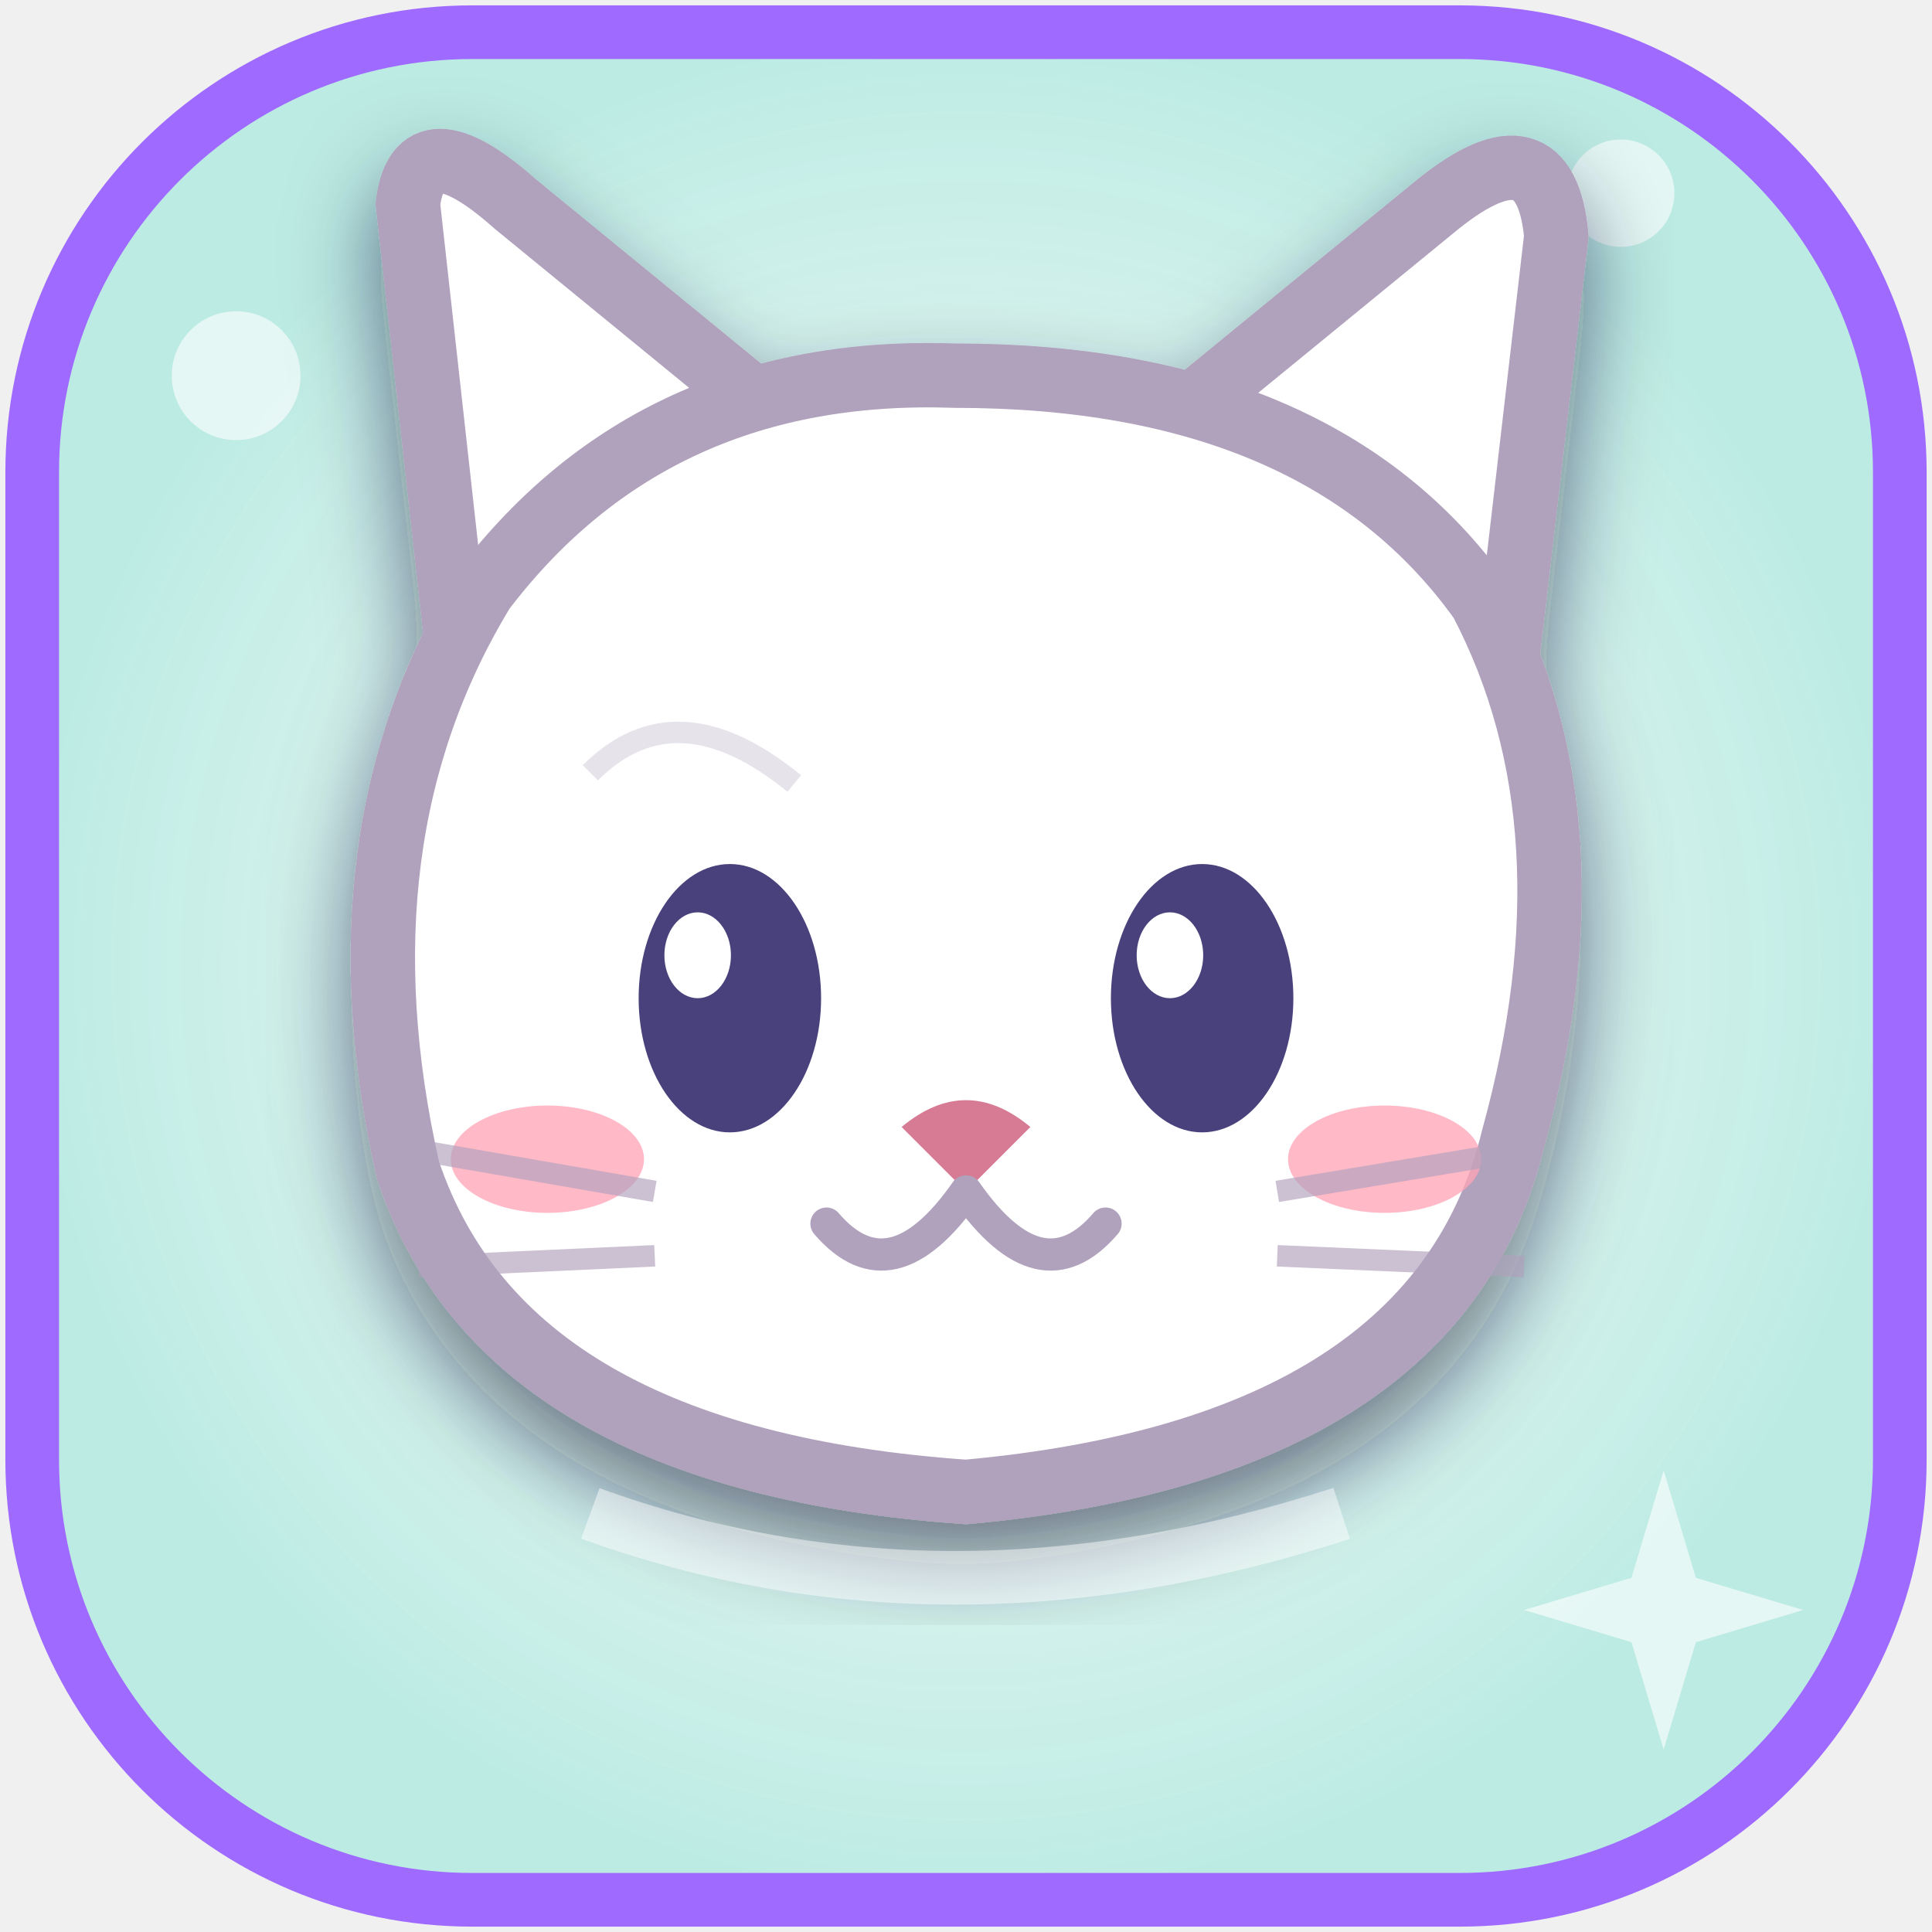
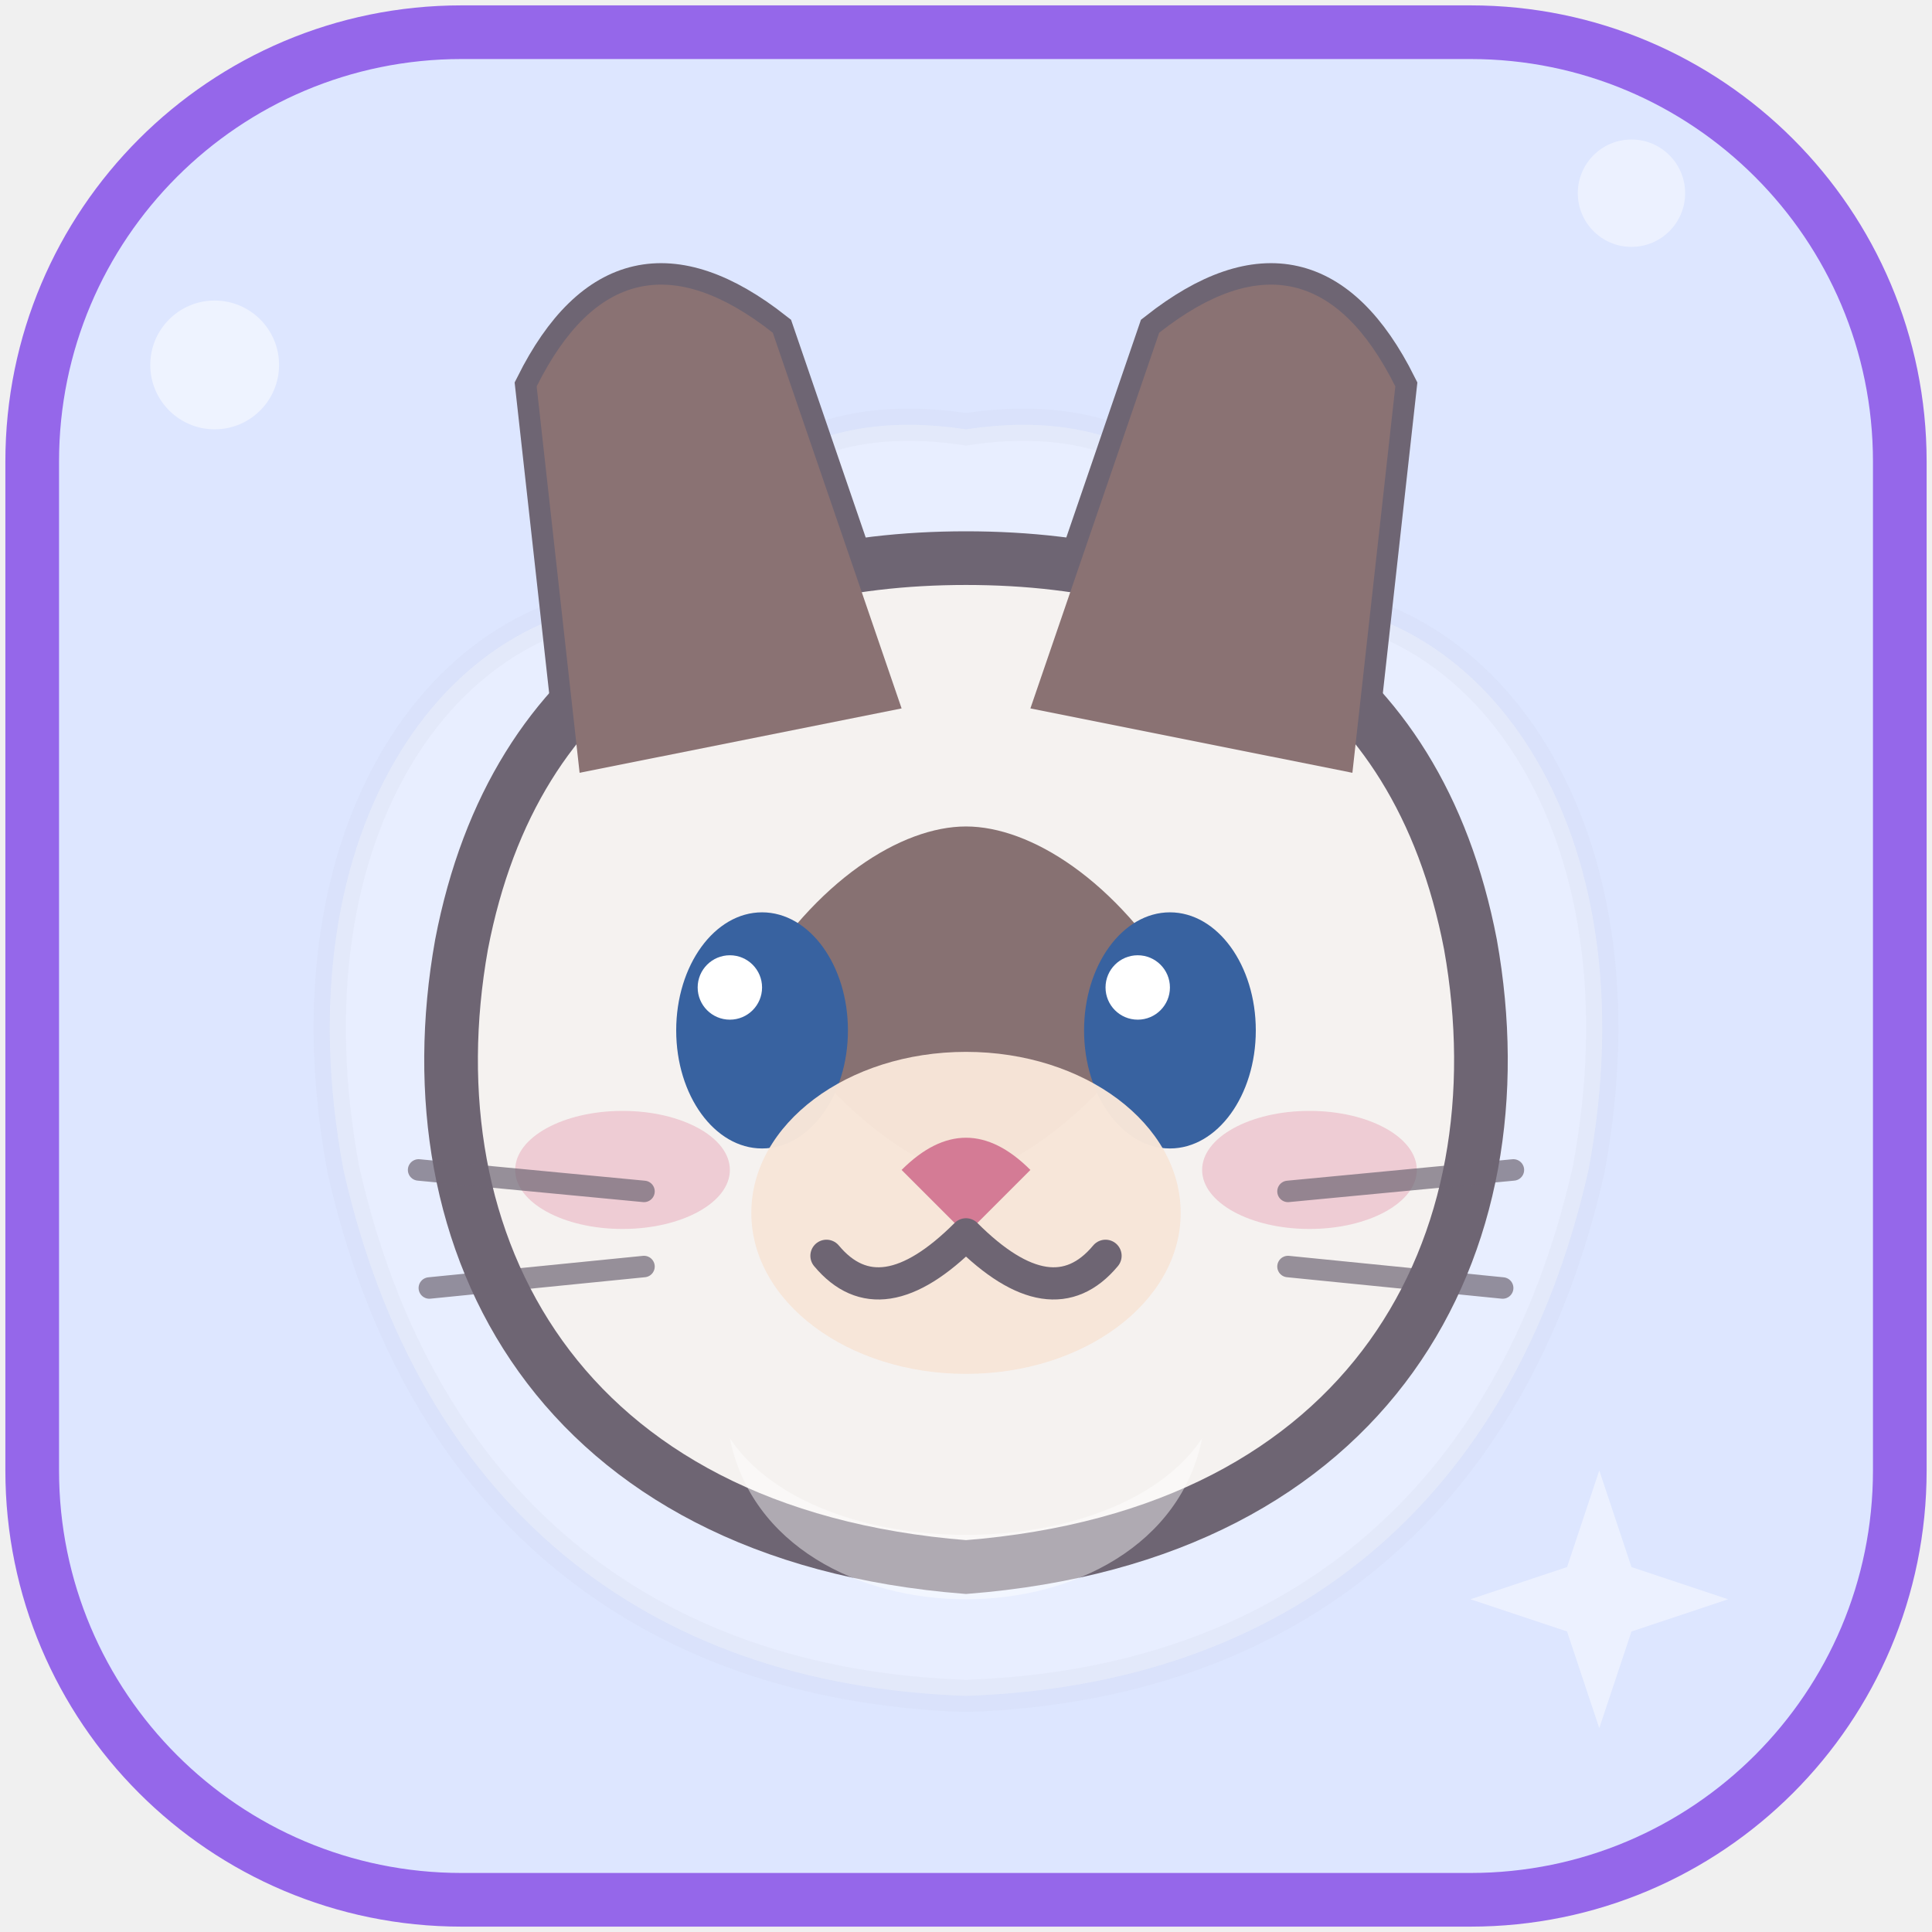
- <svg xmlns="http://www.w3.org/2000/svg" viewBox="0 0 180 180" role="img" aria-label="터키시앙고라 고양이 아바타">
-   <defs>
-     <radialGradient id="bg">
-       <stop stop-color="#fff" stop-opacity=".8" />
-       <stop offset="1" stop-color="#BCEBE3" />
-     </radialGradient>
-     <filter id="s">
-       <feDropShadow dx="0" dy="4" stdDeviation="4" flood-color="#130938" flood-opacity=".55" />
-     </filter>
-   </defs>
-   <rect x="3" y="3" width="174" height="174" rx="41" fill="url(#bg)" stroke="#9E6AFF" stroke-width="5" />
-   <g opacity=".6" fill="#fff">
-     <circle cx="22" cy="35" r="6" />
-     <circle cx="151" cy="18" r="5" />
-     <path d="M155 137 l3 10 10 3 -10 3 -3 10 -3 -10 -10 -3 10 -3Z" />
-   </g>
-   <g filter="url(#s)" stroke="#B0A1BC" stroke-width="6" stroke-linejoin="round">
-     <path d="M43 64 L38 19 Q39 11 48 19 L70 37 Z" fill="#FFFFFF" />
-     <path d="M112 37 L134 19 Q144 11 145 22 L140 65 Z" fill="#FFFFFF" />
-     <path d="M45 55 Q61 34 89 35 Q123 35 138 56 Q149 77 141 106 Q134 135 90 139 Q47 136 38 109 Q31 78 45 55 Z" fill="#FFFFFF" />
-   </g>
-   <path d="M55 72 Q63 64 74 73" stroke="#B0A1BC" stroke-width="2" fill="none" opacity=".3" />
-   <ellipse cx="68" cy="93" rx="8.5" ry="12.5" fill="#48417B" />
-   <ellipse cx="112" cy="93" rx="8.5" ry="12.5" fill="#48417B" />
-   <ellipse cx="65" cy="89" rx="3.1" ry="4" fill="#fff" />
-   <ellipse cx="109" cy="89" rx="3.1" ry="4" fill="#fff" />
-   <ellipse cx="51" cy="108" rx="9" ry="5" fill="#FFA4B7" opacity=".77" />
-   <ellipse cx="129" cy="108" rx="9" ry="5" fill="#FFA4B7" opacity=".77" />
-   <path d="M84 105 Q90 100 96 105 L90 111Z" fill="#D77B95" />
-   <path d="M90 111 Q83 121 77 114 M90 111 Q97 121 103 114" fill="none" stroke="#B0A1BC" stroke-width="3" stroke-linecap="round" />
-   <path d="M61 111 L38 107 M61 117 L39 118 M119 111 L143 107 M119 117 L142 118" fill="none" stroke="#B0A1BC" stroke-width="2" opacity=".66" />
-   <path d="M55 141 Q88 153 125 141" fill="none" stroke="#ffffff" stroke-width="5" opacity=".48" />
+ <svg xmlns="http://www.w3.org/2000/svg" viewBox="0 0 180 180" role="img" aria-label="랙돌 고양이 아바타">
+   <rect x="3" y="3" width="174" height="174" rx="40" fill="#DDE6FF" stroke="#9567EA" stroke-width="5" />
+   <circle cx="20" cy="34" r="6" fill="#fff" opacity="0.5" />
+   <circle cx="152" cy="18" r="5" fill="#fff" opacity="0.45" />
+   <path d="M149 137 l3 9 9 3 -9 3 -3 9 -3 -9 -9 -3 9 -3z" fill="#fff" opacity="0.45" />
+   <path d="M32 109 C26 77 42 55 62 56 C67 43 77 38 90 40 C103 38 113 43 118 56 C138 55 154 77 148 109 C141 140 120 157 90 158 C60 157 39 140 32 109 Z" fill="#FFFFFF" opacity="0.33" stroke="#6E6573" stroke-opacity="0.1" stroke-width="3" />
+   <path d="M54 72 L50 36 Q58 20 72 31 L84 66 Z" fill="#F5F2F0" stroke="#6E6573" stroke-width="4" />
+   <path d="M96 66 L108 31 Q122 20 130 36 L126 72 Z" fill="#F5F2F0" stroke="#6E6573" stroke-width="4" />
+   <path d="M60 41 Q66 36 72 44" stroke="#D9CACC" stroke-width="4" fill="none" />
+   <path d="M120 41 Q114 36 108 44" stroke="#D9CACC" stroke-width="4" fill="none" />
+   <path d="M43 88 C48 62 67 52 90 52 C113 52 132 62 137 88 C142 116 128 143 90 146 C52 143 38 116 43 88 Z" fill="#F5F2F0" stroke="#6E6573" stroke-width="5" />
+   <path d="M54 72 L50 36 Q58 20 72 31 L84 66 M96 66 L108 31 Q122 20 130 36 L126 72" fill="#8A7273" />
+   <path d="M70 92 C76 82 84 77 90 77 C96 77 104 82 110 92 C104 101 98 107 90 110 C82 107 76 101 70 92 Z" fill="#877172" />
+   <ellipse cx="71" cy="96" rx="8" ry="11" fill="#3862A0" />
+   <ellipse cx="109" cy="96" rx="8" ry="11" fill="#3862A0" />
+   <circle cx="68" cy="92" r="3" fill="#fff" />
+   <circle cx="106" cy="92" r="3" fill="#fff" />
+   <ellipse cx="58" cy="109" rx="10" ry="5.5" fill="#E9B8C4" opacity="0.65" />
+   <ellipse cx="122" cy="109" rx="10" ry="5.5" fill="#E9B8C4" opacity="0.65" />
+   <ellipse cx="90" cy="113" rx="20" ry="15" fill="#F7E5D8" opacity="0.98" />
+   <path d="M84 109 Q90 103 96 109 L90 115Z" fill="#D47B95" />
+   <path d="M90 115 Q82 123 77 117 M90 115 Q98 123 103 117" fill="none" stroke="#6E6573" stroke-width="3" stroke-linecap="round" />
+   <path d="M60 111 L39 109 M60 118 L40 120 M120 111 L141 109 M120 118 L140 120" fill="none" stroke="#6E6573" stroke-width="2" opacity="0.7" stroke-linecap="round" />
+   <path d="M68 134 C76 146 104 146 112 134 C108 154 72 154 68 134 Z" fill="#fff" opacity="0.45" />
</svg>
